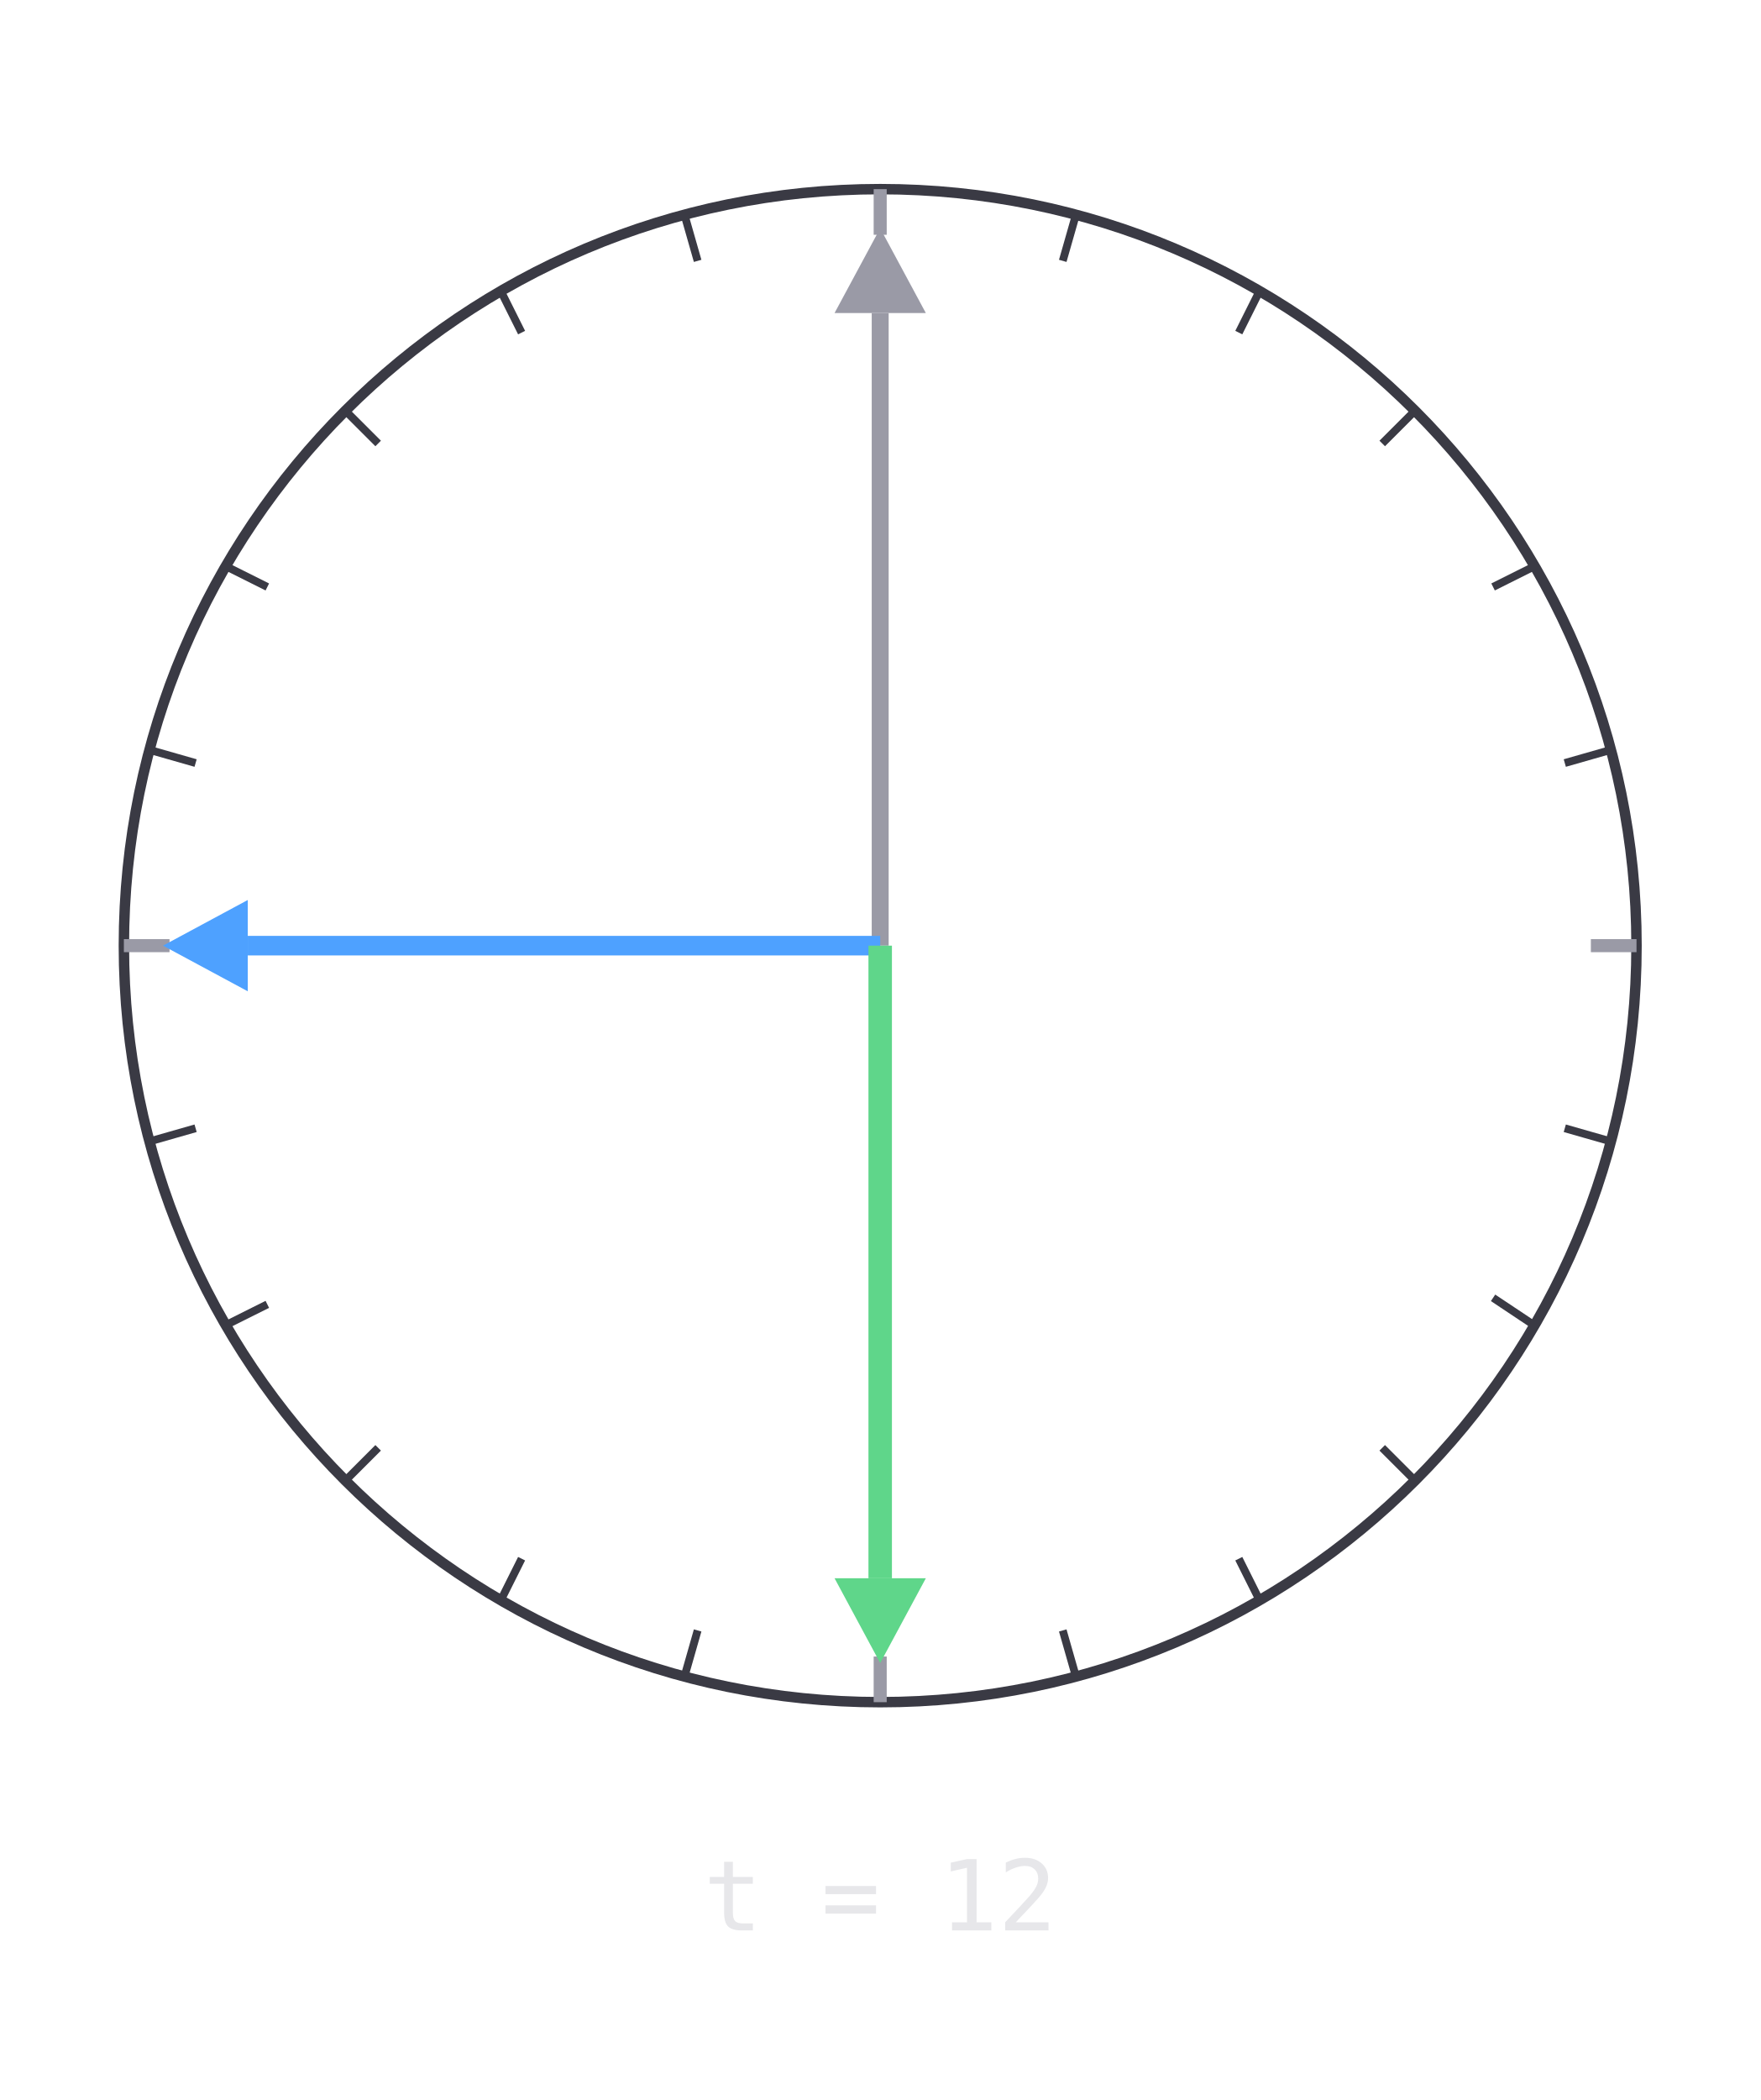
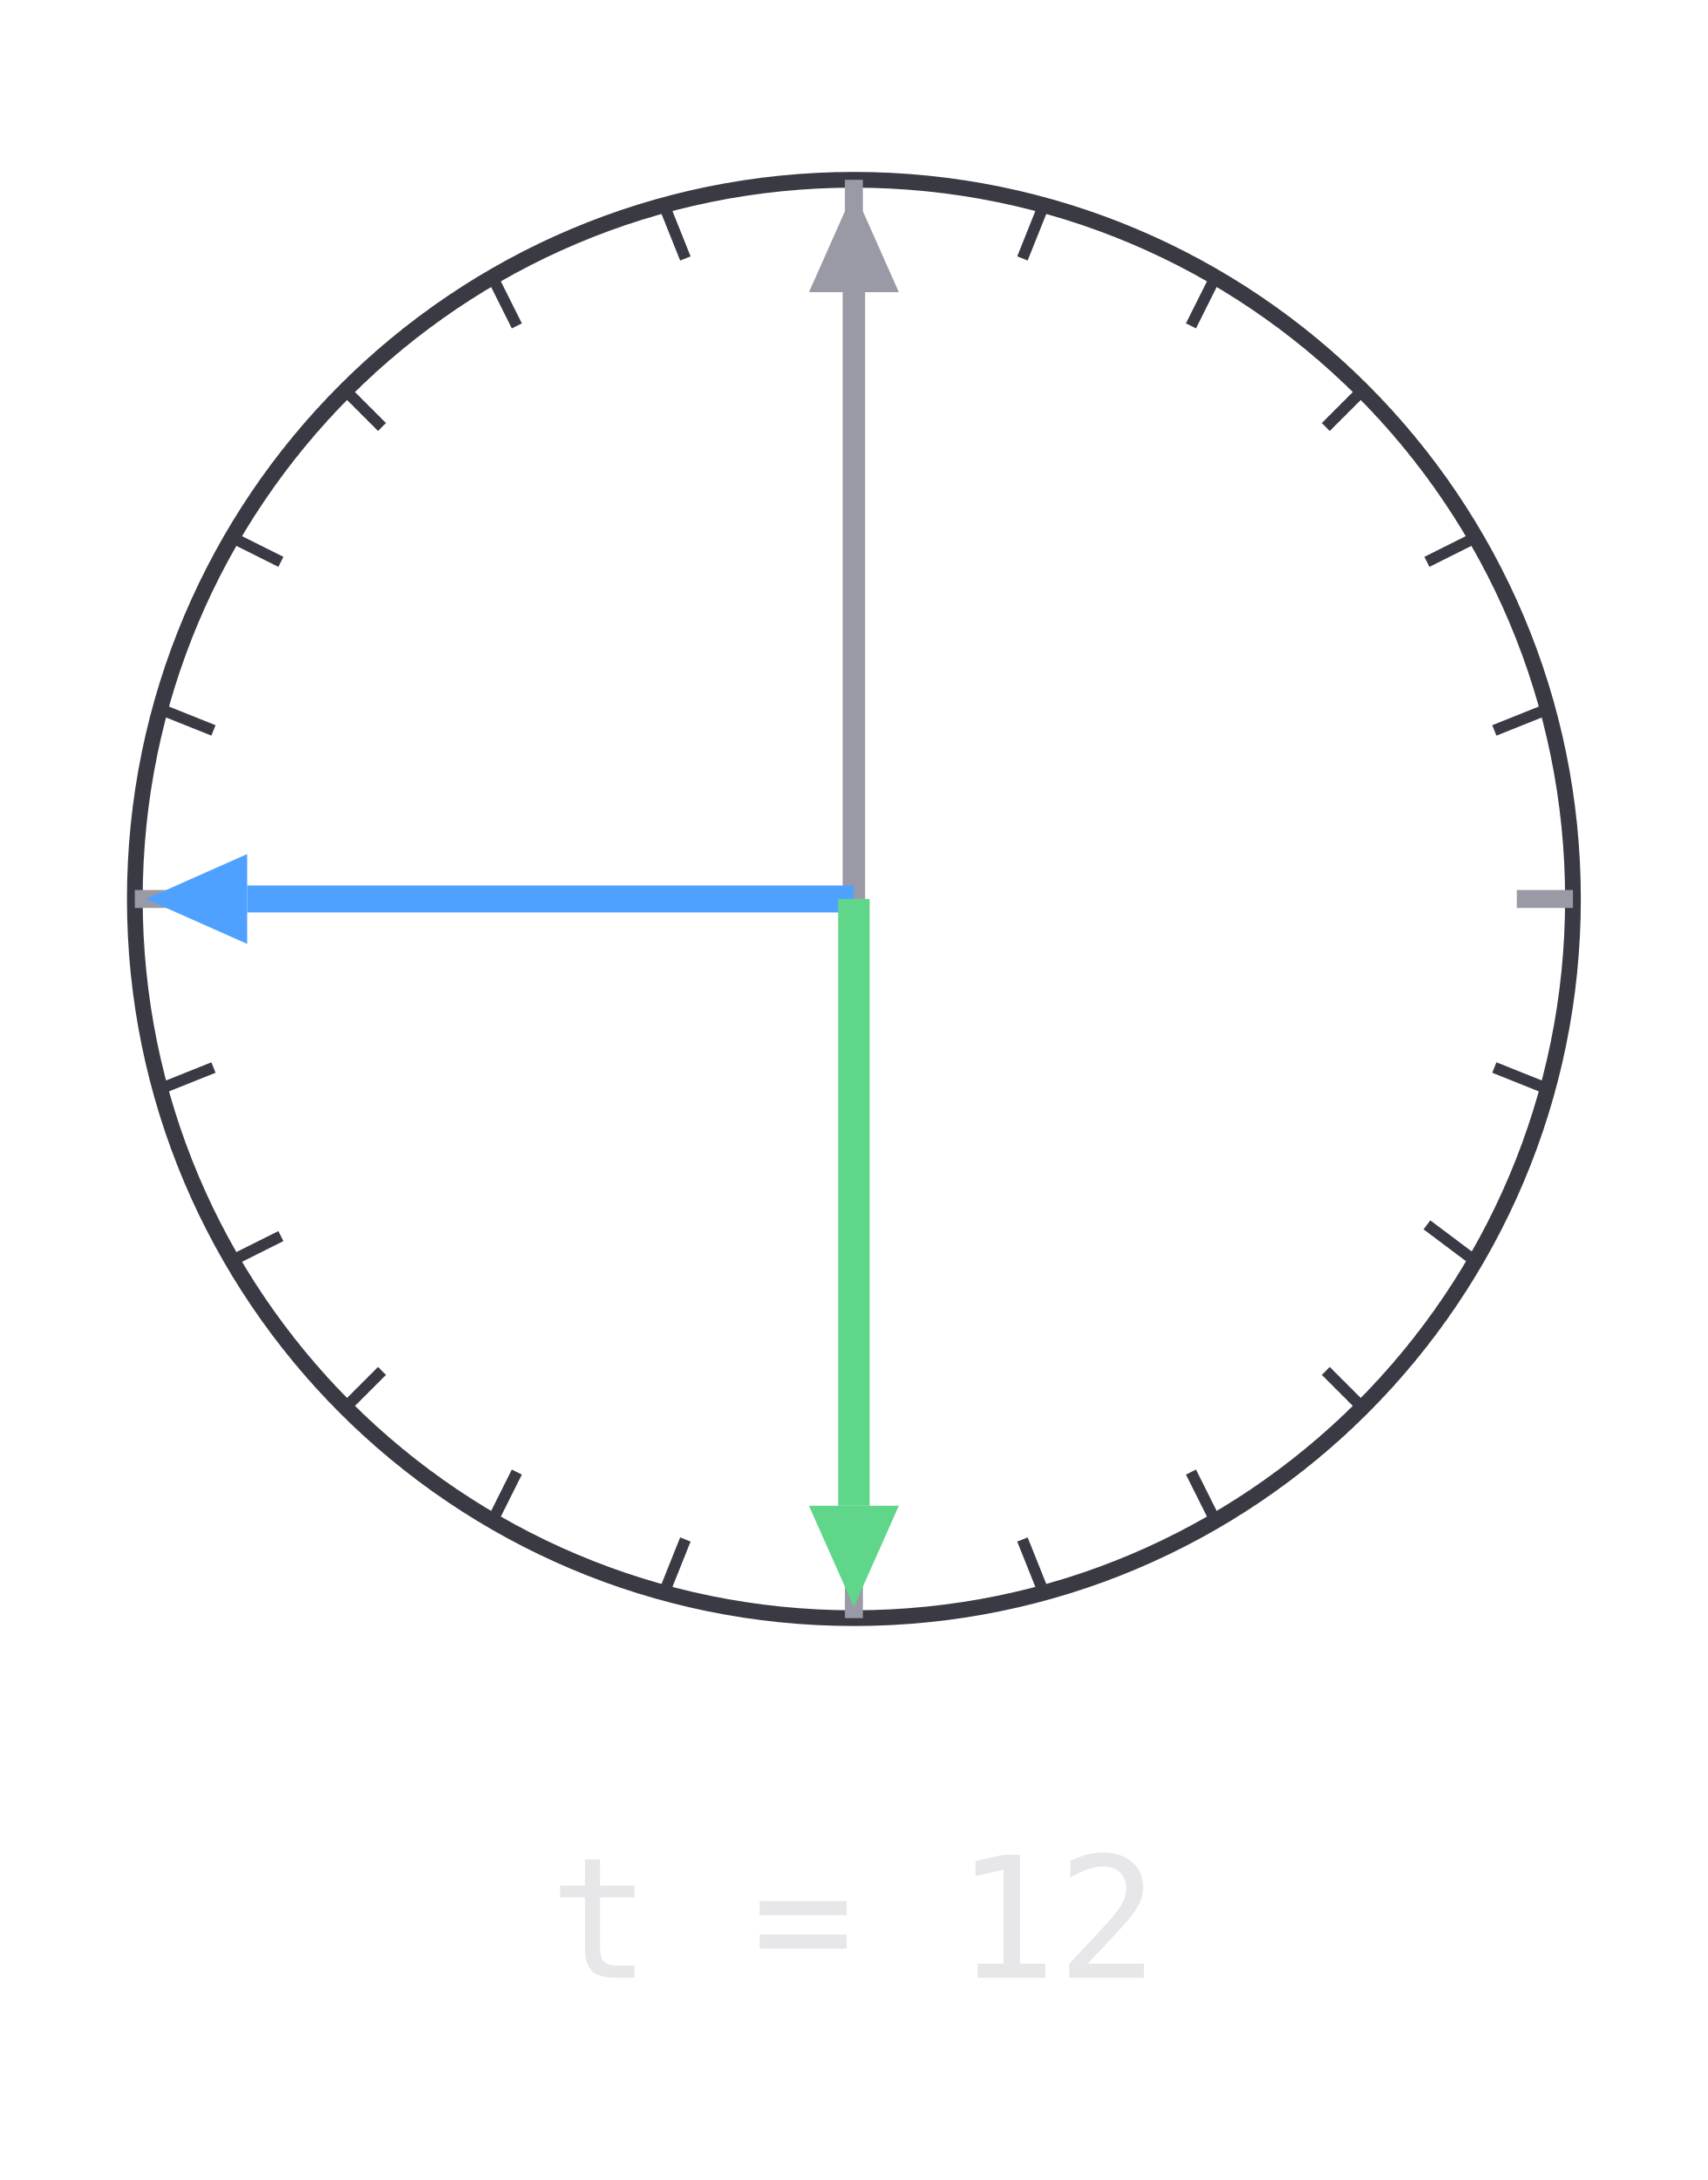
- <svg xmlns="http://www.w3.org/2000/svg" width="270" height="322" viewBox="0 0 270 322">
-   <circle cx="135" cy="145" r="116" fill="none" stroke="#3a3a44" stroke-width="1.6" />
-   <path d="M163 40L165 33M190 51L193 45M212 68L217 63M229 90L235 87M240 117L247 115M240 173L247 175M229 199L235 203M212 222L217 227M190 239L193 245M163 250L165 257M107 250L105 257M80 239L77 245M58 222L53 227M41 200L35 203M30 173L23 175M30 117L23 115M41 90L35 87M58 68L53 63M80 51L77 45M107 40L105 33" stroke="#3a3a44" stroke-width="1.2" />
-   <path d="M135 36L135 29M244 145L251 145M135 254L135 261M26 145L19 145" stroke="#9a9aa6" stroke-width="2" />
-   <line x1="135" y1="145" x2="135" y2="48" stroke="#9a9aa6" stroke-width="2.6" />
-   <polygon points="135,35 142,48 128,48" fill="#9a9aa6" />
-   <line x1="135" y1="145" x2="38" y2="145" stroke="#4ea1ff" stroke-width="3" />
-   <polygon points="25,145 38,138 38,152" fill="#4ea1ff" />
-   <line x1="135" y1="145" x2="135" y2="242" stroke="#5fd68a" stroke-width="3.6" />
-   <polygon points="135,255 128,242 142,242" fill="#5fd68a" />
-   <text x="135" y="296" text-anchor="middle" font-family="ui-monospace,SFMono-Regular,Menlo,monospace" font-size="15" fill="#e7e7ea">t = 12</text>
+ <svg xmlns="http://www.w3.org/2000/svg" width="152" height="194" viewBox="0 0 152 194">
+   <circle cx="76" cy="80" r="64" fill="none" stroke="#3a3a44" stroke-width="1.4" />
+   <path d="M91 23L93 18M106 29L108 25M118 38L121 35M127 50L131 48M133 65L138 63M133 95L138 97M127 109L131 112M118 122L121 125M106 131L108 135M91 137L93 142M61 137L59 142M46 131L44 135M34 122L31 125M25 110L21 112M19 95L14 97M19 65L14 63M25 50L21 48M34 38L31 35M46 29L44 25M61 23L59 18" stroke="#3a3a44" />
+   <path d="M76 21L76 16M135 80L140 80M76 139L76 144M17 80L12 80" stroke="#9a9aa6" stroke-width="1.6" />
+   <line x1="76" y1="80" x2="76" y2="26" stroke="#9a9aa6" stroke-width="2" />
+   <polygon points="76,17 80,26 72,26" fill="#9a9aa6" />
+   <line x1="76" y1="80" x2="22" y2="80" stroke="#4ea1ff" stroke-width="2.4" />
+   <polygon points="13,80 22,76 22,84" fill="#4ea1ff" />
+   <line x1="76" y1="80" x2="76" y2="134" stroke="#5fd68a" stroke-width="2.8" />
+   <polygon points="76,143 72,134 80,134" fill="#5fd68a" />
+   <text x="76" y="176" text-anchor="middle" font-family="ui-monospace,SFMono-Regular,Menlo,monospace" font-size="15" fill="#e7e7ea">t = 12</text>
</svg>
